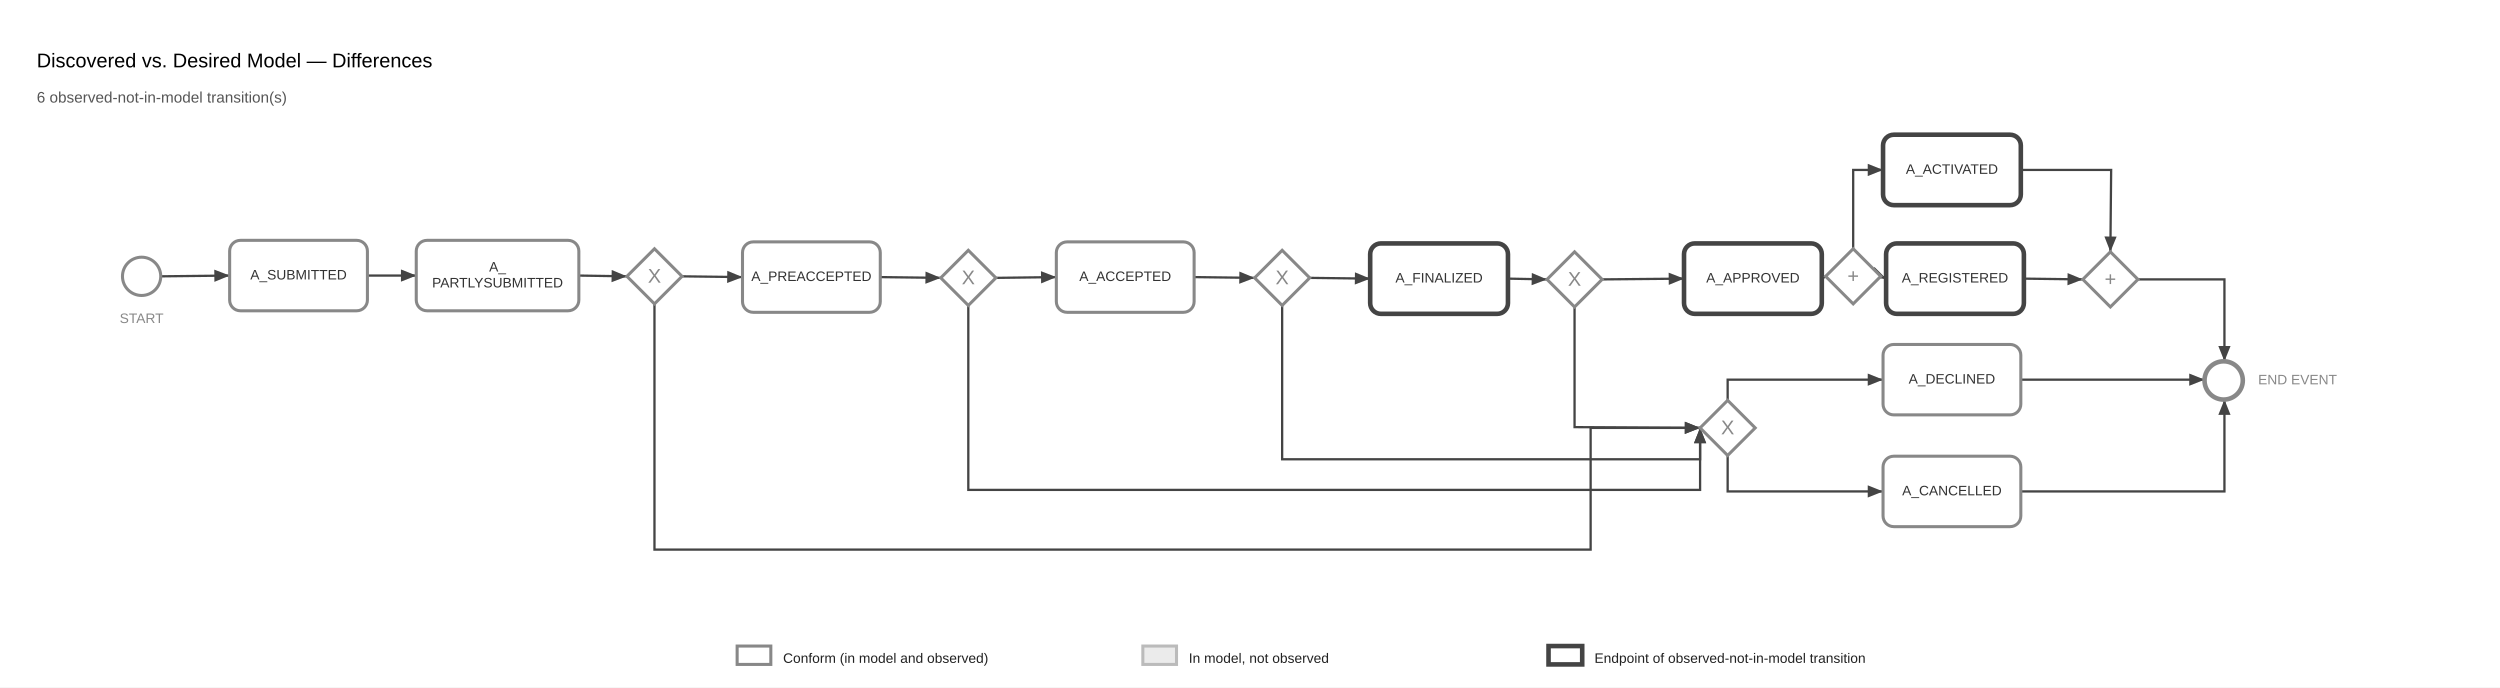
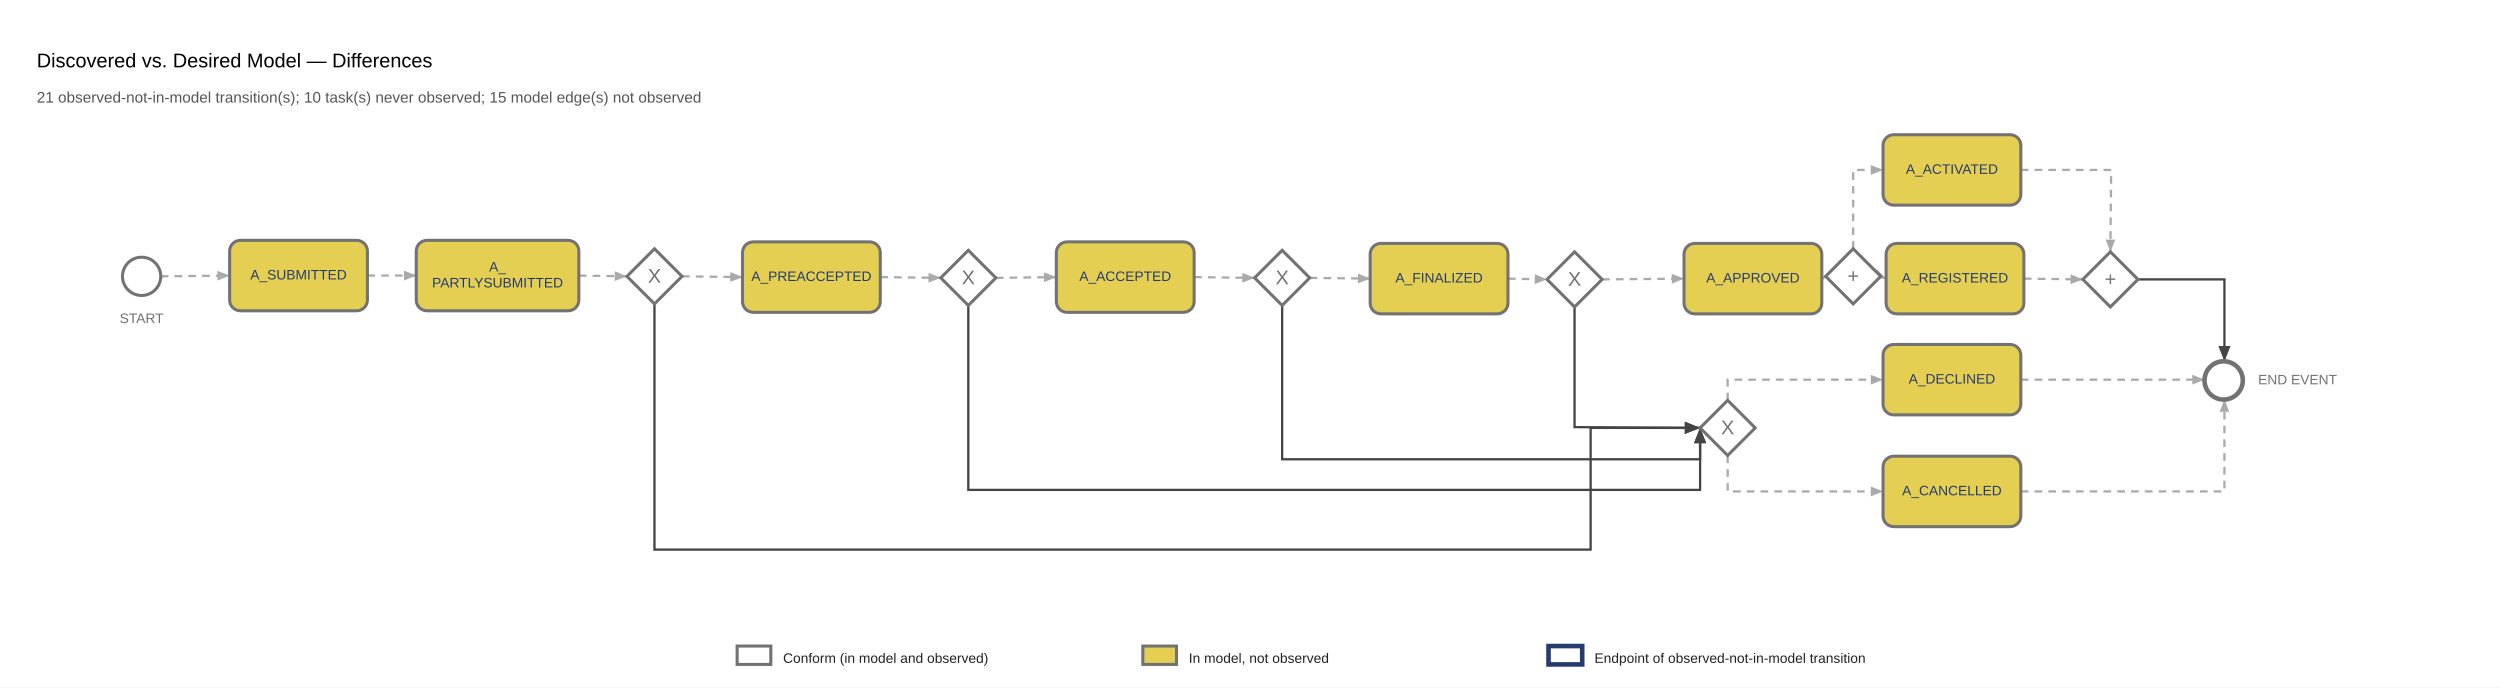
<svg xmlns="http://www.w3.org/2000/svg" width="1633.0" height="449.0" viewBox="0 0 1633.0 449.0">
  <defs>
    <marker id="arrow-grey" viewBox="0 0 10 10" refX="10" refY="5" markerWidth="10" markerHeight="10" orient="auto" markerUnits="userSpaceOnUse">
      <path d="M0,1 L10,5 L0,9 Z" fill="#444444" />
    </marker>
    <marker id="arrow-faded" viewBox="0 0 10 10" refX="10" refY="5" markerWidth="8" markerHeight="8" orient="auto" markerUnits="userSpaceOnUse">
      <path d="M0,1 L10,5 L0,9 Z" fill="#AAAAAA" />
    </marker>
  </defs>
  <rect x="0" y="0" width="100%" height="100%" fill="white" />
  <text x="24" y="44" font-family="Arial, sans-serif" font-size="13" fill="black">Discovered vs. Desired Model — Differences</text>
-   <text x="24" y="67" font-family="Arial, sans-serif" font-size="10" fill="#555">6 observed-not-in-model transition(s)</text>
-   <polyline points="240.0,180.0 271.9,180.0" fill="none" stroke="#444444" stroke-width="1.5" stroke-linejoin="miter" stroke-linecap="butt" marker-end="url(#arrow-grey)" />
-   <polyline points="378.1,180.0 409.5,180.5" fill="none" stroke="#444444" stroke-width="1.5" stroke-linejoin="miter" stroke-linecap="butt" marker-end="url(#arrow-grey)" />
-   <polyline points="445.5,180.5 485.0,181.0" fill="none" stroke="#444444" stroke-width="1.5" stroke-linejoin="miter" stroke-linecap="butt" marker-end="url(#arrow-grey)" />
-   <polyline points="575.0,181.0 614.5,181.5" fill="none" stroke="#444444" stroke-width="1.5" stroke-linejoin="miter" stroke-linecap="butt" marker-end="url(#arrow-grey)" />
-   <polyline points="650.5,181.5 690.0,181.0" fill="none" stroke="#444444" stroke-width="1.5" stroke-linejoin="miter" stroke-linecap="butt" marker-end="url(#arrow-grey)" />
-   <polyline points="780.0,181.0 819.5,181.5" fill="none" stroke="#444444" stroke-width="1.5" stroke-linejoin="miter" stroke-linecap="butt" marker-end="url(#arrow-grey)" />
-   <polyline points="855.5,181.5 895.0,182.0" fill="none" stroke="#444444" stroke-width="1.5" stroke-linejoin="miter" stroke-linecap="butt" marker-end="url(#arrow-grey)" />
-   <polyline points="1322.0,182.0 1360.5,182.5" fill="none" stroke="#444444" stroke-width="1.5" stroke-linejoin="miter" stroke-linecap="butt" marker-end="url(#arrow-grey)" />
-   <polyline points="1320.0,111.0 1379.0,111.0 1378.5,164.5" fill="none" stroke="#444444" stroke-width="1.5" stroke-linejoin="miter" stroke-linecap="butt" marker-end="url(#arrow-grey)" />
-   <polyline points="1320.0,248.0 1440.0,248.0" fill="none" stroke="#444444" stroke-width="1.5" stroke-linejoin="miter" stroke-linecap="butt" marker-end="url(#arrow-grey)" />
-   <polyline points="1320.0,321.0 1453.0,321.0 1453.0,261.0" fill="none" stroke="#444444" stroke-width="1.5" stroke-linejoin="miter" stroke-linecap="butt" marker-end="url(#arrow-grey)" />
-   <polyline points="985.0,182.0 1010.5,182.5" fill="none" stroke="#444444" stroke-width="1.5" stroke-linejoin="miter" stroke-linecap="butt" marker-end="url(#arrow-grey)" />
-   <polyline points="1046.5,182.5 1100.0,182.0" fill="none" stroke="#444444" stroke-width="1.5" stroke-linejoin="miter" stroke-linecap="butt" marker-end="url(#arrow-grey)" />
+   <text x="24" y="67" font-family="Arial, sans-serif" font-size="10" fill="#555">21 observed-not-in-model transition(s); 10 task(s) never observed; 15 model edge(s) not observed</text>
+   <polyline points="240.0,180.0 271.9,180.0" fill="none" stroke="#AAAAAA" stroke-width="1.5" stroke-dasharray="5 4" stroke-linejoin="miter" marker-end="url(#arrow-faded)" />
+   <polyline points="378.1,180.0 409.5,180.5" fill="none" stroke="#AAAAAA" stroke-width="1.5" stroke-dasharray="5 4" stroke-linejoin="miter" marker-end="url(#arrow-faded)" />
+   <polyline points="445.5,180.5 485.0,181.0" fill="none" stroke="#AAAAAA" stroke-width="1.5" stroke-dasharray="5 4" stroke-linejoin="miter" marker-end="url(#arrow-faded)" />
+   <polyline points="575.0,181.0 614.5,181.5" fill="none" stroke="#AAAAAA" stroke-width="1.5" stroke-dasharray="5 4" stroke-linejoin="miter" marker-end="url(#arrow-faded)" />
+   <polyline points="650.5,181.5 690.0,181.0" fill="none" stroke="#AAAAAA" stroke-width="1.5" stroke-dasharray="5 4" stroke-linejoin="miter" marker-end="url(#arrow-faded)" />
+   <polyline points="780.0,181.0 819.5,181.5" fill="none" stroke="#AAAAAA" stroke-width="1.5" stroke-dasharray="5 4" stroke-linejoin="miter" marker-end="url(#arrow-faded)" />
+   <polyline points="855.5,181.5 895.0,182.0" fill="none" stroke="#AAAAAA" stroke-width="1.5" stroke-dasharray="5 4" stroke-linejoin="miter" marker-end="url(#arrow-faded)" />
+   <polyline points="1322.0,182.0 1360.5,182.5" fill="none" stroke="#AAAAAA" stroke-width="1.5" stroke-dasharray="5 4" stroke-linejoin="miter" marker-end="url(#arrow-faded)" />
+   <polyline points="1320.0,111.0 1379.0,111.0 1378.5,164.5" fill="none" stroke="#AAAAAA" stroke-width="1.5" stroke-dasharray="5 4" stroke-linejoin="miter" marker-end="url(#arrow-faded)" />
+   <polyline points="1320.0,248.0 1440.0,248.0" fill="none" stroke="#AAAAAA" stroke-width="1.5" stroke-dasharray="5 4" stroke-linejoin="miter" marker-end="url(#arrow-faded)" />
+   <polyline points="1320.0,321.0 1453.0,321.0 1453.0,261.0" fill="none" stroke="#AAAAAA" stroke-width="1.5" stroke-dasharray="5 4" stroke-linejoin="miter" marker-end="url(#arrow-faded)" />
+   <polyline points="985.0,182.0 1010.5,182.5" fill="none" stroke="#AAAAAA" stroke-width="1.5" stroke-dasharray="5 4" stroke-linejoin="miter" marker-end="url(#arrow-faded)" />
+   <polyline points="1046.5,182.5 1100.0,182.0" fill="none" stroke="#AAAAAA" stroke-width="1.5" stroke-dasharray="5 4" stroke-linejoin="miter" marker-end="url(#arrow-faded)" />
  <polyline points="427.5,198.5 427.5,359.0 1039.0,359.0 1039.0,279.5 1110.5,279.5" fill="none" stroke="#444444" stroke-width="1.5" stroke-linejoin="miter" stroke-linecap="butt" marker-end="url(#arrow-grey)" />
-   <polyline points="105.0,180.5 150.0,180.0" fill="none" stroke="#444444" stroke-width="1.5" stroke-linejoin="miter" stroke-linecap="butt" marker-end="url(#arrow-grey)" />
+   <polyline points="105.0,180.5 150.0,180.0" fill="none" stroke="#AAAAAA" stroke-width="1.5" stroke-dasharray="5 4" stroke-linejoin="miter" marker-end="url(#arrow-faded)" />
  <polyline points="837.5,199.5 837.5,300.0 1110.5,300.0 1110.5,279.5" fill="none" stroke="#444444" stroke-width="1.5" stroke-linejoin="miter" stroke-linecap="butt" marker-end="url(#arrow-grey)" />
  <polyline points="1028.5,200.5 1028.5,279.0 1110.5,279.5" fill="none" stroke="#444444" stroke-width="1.5" stroke-linejoin="miter" stroke-linecap="butt" marker-end="url(#arrow-grey)" />
  <polyline points="632.5,199.5 632.5,320.0 1110.5,320.0 1110.5,279.5" fill="none" stroke="#444444" stroke-width="1.5" stroke-linejoin="miter" stroke-linecap="butt" marker-end="url(#arrow-grey)" />
  <polyline points="1396.5,182.5 1453.0,182.5 1453.0,236.0" fill="none" stroke="#444444" stroke-width="1.5" stroke-linejoin="miter" stroke-linecap="butt" marker-end="url(#arrow-grey)" />
-   <polyline points="1128.5,297.5 1128.5,321.0 1230.0,321.0" fill="none" stroke="#444444" stroke-width="1.5" stroke-linejoin="miter" stroke-linecap="butt" marker-end="url(#arrow-grey)" />
-   <polyline points="1128.5,261.5 1128.5,248.0 1230.0,248.0" fill="none" stroke="#444444" stroke-width="1.5" stroke-linejoin="miter" stroke-linecap="butt" marker-end="url(#arrow-grey)" />
-   <polyline points="1228.5,180.5 1232.0,182.0" fill="none" stroke="#444444" stroke-width="1.5" stroke-linejoin="miter" stroke-linecap="butt" marker-end="url(#arrow-grey)" />
-   <polyline points="1190.0,182.0 1192.5,180.5" fill="none" stroke="#444444" stroke-width="1.5" stroke-linejoin="miter" stroke-linecap="butt" marker-end="url(#arrow-grey)" />
-   <polyline points="1210.5,162.5 1210.5,111.0 1230.0,111.0" fill="none" stroke="#444444" stroke-width="1.5" stroke-linejoin="miter" stroke-linecap="butt" marker-end="url(#arrow-grey)" />
-   <circle cx="1452.5" cy="248.5" r="12.5" fill="white" stroke="#888888" stroke-width="3" />
-   <text x="1475.0" y="248.5" text-anchor="start" dominant-baseline="middle" font-family="Arial, sans-serif" font-size="9" fill="#888888">END EVENT</text>
-   <rect x="1230.0" y="88.0" width="90.0" height="46.0" rx="7" ry="7" fill="white" stroke="#444444" stroke-width="3" />
-   <text x="1275.0" y="111.0" text-anchor="middle" dominant-baseline="middle" font-family="Arial, sans-serif" font-size="9" fill="#333333">A_ACTIVATED</text>
-   <rect x="1230.0" y="298.0" width="90.0" height="46.0" rx="7" ry="7" fill="white" stroke="#888888" stroke-width="2" />
-   <text x="1275.0" y="321.0" text-anchor="middle" dominant-baseline="middle" font-family="Arial, sans-serif" font-size="9" fill="#333333">A_CANCELLED</text>
-   <rect x="485.0" y="158.0" width="90.0" height="46.0" rx="7" ry="7" fill="white" stroke="#888888" stroke-width="2" />
-   <text x="530.0" y="181.0" text-anchor="middle" dominant-baseline="middle" font-family="Arial, sans-serif" font-size="9" fill="#333333">A_PREACCEPTED</text>
-   <polygon points="632.5,163.5 650.5,181.5 632.5,199.5 614.5,181.5" fill="white" stroke="#888888" stroke-width="2" />
-   <text x="632.5" y="182.0" text-anchor="middle" dominant-baseline="middle" font-family="Arial, sans-serif" font-size="13.0" fill="#888888">X</text>
-   <rect x="690.0" y="158.0" width="90.0" height="46.0" rx="7" ry="7" fill="white" stroke="#888888" stroke-width="2" />
-   <text x="735.0" y="181.0" text-anchor="middle" dominant-baseline="middle" font-family="Arial, sans-serif" font-size="9" fill="#333333">A_ACCEPTED</text>
-   <polygon points="837.5,163.5 855.5,181.5 837.5,199.5 819.5,181.5" fill="white" stroke="#888888" stroke-width="2" />
-   <text x="837.5" y="182.0" text-anchor="middle" dominant-baseline="middle" font-family="Arial, sans-serif" font-size="13.0" fill="#888888">X</text>
-   <rect x="895.0" y="159.0" width="90.0" height="46.0" rx="7" ry="7" fill="white" stroke="#444444" stroke-width="3" />
-   <text x="940.0" y="182.0" text-anchor="middle" dominant-baseline="middle" font-family="Arial, sans-serif" font-size="9" fill="#333333">A_FINALIZED</text>
-   <polygon points="1028.5,164.5 1046.5,182.5 1028.5,200.5 1010.5,182.5" fill="white" stroke="#888888" stroke-width="2" />
-   <text x="1028.5" y="183.0" text-anchor="middle" dominant-baseline="middle" font-family="Arial, sans-serif" font-size="13.0" fill="#888888">X</text>
-   <rect x="1100.0" y="159.0" width="90.0" height="46.0" rx="7" ry="7" fill="white" stroke="#444444" stroke-width="3" />
-   <text x="1145.0" y="182.0" text-anchor="middle" dominant-baseline="middle" font-family="Arial, sans-serif" font-size="9" fill="#333333">A_APPROVED</text>
-   <rect x="1232.0" y="159.0" width="90.0" height="46.0" rx="7" ry="7" fill="white" stroke="#444444" stroke-width="3" />
-   <text x="1277.0" y="182.0" text-anchor="middle" dominant-baseline="middle" font-family="Arial, sans-serif" font-size="9" fill="#333333">A_REGISTERED</text>
-   <polygon points="1378.5,164.5 1396.5,182.5 1378.5,200.5 1360.5,182.5" fill="white" stroke="#888888" stroke-width="2" />
-   <text x="1378.5" y="183.0" text-anchor="middle" dominant-baseline="middle" font-family="Arial, sans-serif" font-size="13.0" fill="#888888">+</text>
-   <rect x="1230.0" y="225.0" width="90.0" height="46.0" rx="7" ry="7" fill="white" stroke="#888888" stroke-width="2" />
-   <text x="1275.0" y="248.0" text-anchor="middle" dominant-baseline="middle" font-family="Arial, sans-serif" font-size="9" fill="#333333">A_DECLINED</text>
-   <polygon points="1128.5,261.5 1146.5,279.5 1128.5,297.5 1110.5,279.5" fill="white" stroke="#888888" stroke-width="2" />
-   <text x="1128.5" y="280.0" text-anchor="middle" dominant-baseline="middle" font-family="Arial, sans-serif" font-size="13.0" fill="#888888">X</text>
-   <polygon points="427.5,162.5 445.5,180.5 427.5,198.5 409.5,180.5" fill="white" stroke="#888888" stroke-width="2" />
-   <text x="427.5" y="181.0" text-anchor="middle" dominant-baseline="middle" font-family="Arial, sans-serif" font-size="13.0" fill="#888888">X</text>
-   <rect x="271.9" y="157.0" width="106.2" height="46.0" rx="7" ry="7" fill="white" stroke="#888888" stroke-width="2" />
-   <text x="325.0" y="174.8" text-anchor="middle" dominant-baseline="middle" font-family="Arial, sans-serif" font-size="9" fill="#333333">A_</text>
-   <text x="325.0" y="185.2" text-anchor="middle" dominant-baseline="middle" font-family="Arial, sans-serif" font-size="9" fill="#333333">PARTLYSUBMITTED</text>
-   <rect x="150.0" y="157.0" width="90.0" height="46.0" rx="7" ry="7" fill="white" stroke="#888888" stroke-width="2" />
-   <text x="195.0" y="180.0" text-anchor="middle" dominant-baseline="middle" font-family="Arial, sans-serif" font-size="9" fill="#333333">A_SUBMITTED</text>
-   <circle cx="92.5" cy="180.5" r="12.5" fill="white" stroke="#888888" stroke-width="2" />
-   <text x="92.5" y="211.0" text-anchor="middle" font-family="Arial, sans-serif" font-size="9" fill="#888888">START</text>
-   <polygon points="1210.5,162.5 1228.5,180.5 1210.5,198.5 1192.5,180.5" fill="white" stroke="#888888" stroke-width="2" />
-   <text x="1210.5" y="181.0" text-anchor="middle" dominant-baseline="middle" font-family="Arial, sans-serif" font-size="13.0" fill="#888888">+</text>
-   <rect x="481.5" y="422.0" width="22" height="12" fill="white" stroke="#888888" stroke-width="2" />
+   <polyline points="1128.5,297.5 1128.5,321.0 1230.0,321.0" fill="none" stroke="#AAAAAA" stroke-width="1.5" stroke-dasharray="5 4" stroke-linejoin="miter" marker-end="url(#arrow-faded)" />
+   <polyline points="1128.5,261.5 1128.5,248.0 1230.0,248.0" fill="none" stroke="#AAAAAA" stroke-width="1.5" stroke-dasharray="5 4" stroke-linejoin="miter" marker-end="url(#arrow-faded)" />
+   <polyline points="1228.5,180.5 1232.0,182.0" fill="none" stroke="#AAAAAA" stroke-width="1.5" stroke-dasharray="5 4" stroke-linejoin="miter" marker-end="url(#arrow-faded)" />
+   <polyline points="1190.0,182.0 1192.5,180.5" fill="none" stroke="#AAAAAA" stroke-width="1.5" stroke-dasharray="5 4" stroke-linejoin="miter" marker-end="url(#arrow-faded)" />
+   <polyline points="1210.5,162.5 1210.5,111.0 1230.0,111.0" fill="none" stroke="#AAAAAA" stroke-width="1.5" stroke-dasharray="5 4" stroke-linejoin="miter" marker-end="url(#arrow-faded)" />
+   <circle cx="1452.5" cy="248.5" r="12.5" fill="white" stroke="#727274" stroke-width="3" />
+   <text x="1475.0" y="248.5" text-anchor="start" dominant-baseline="middle" font-family="Arial, sans-serif" font-size="9" fill="#727274">END EVENT</text>
+   <rect x="1230.0" y="88.0" width="90.0" height="46.0" rx="7" ry="7" fill="#e5cf52" stroke="#727274" stroke-width="2" />
+   <text x="1275.0" y="111.0" text-anchor="middle" dominant-baseline="middle" font-family="Arial, sans-serif" font-size="9" fill="#243c6e">A_ACTIVATED</text>
+   <rect x="1230.0" y="298.0" width="90.0" height="46.0" rx="7" ry="7" fill="#e5cf52" stroke="#727274" stroke-width="2" />
+   <text x="1275.0" y="321.0" text-anchor="middle" dominant-baseline="middle" font-family="Arial, sans-serif" font-size="9" fill="#243c6e">A_CANCELLED</text>
+   <rect x="485.0" y="158.0" width="90.0" height="46.0" rx="7" ry="7" fill="#e5cf52" stroke="#727274" stroke-width="2" />
+   <text x="530.0" y="181.0" text-anchor="middle" dominant-baseline="middle" font-family="Arial, sans-serif" font-size="9" fill="#243c6e">A_PREACCEPTED</text>
+   <polygon points="632.5,163.5 650.5,181.5 632.5,199.5 614.5,181.5" fill="white" stroke="#727274" stroke-width="2" />
+   <text x="632.5" y="182.0" text-anchor="middle" dominant-baseline="middle" font-family="Arial, sans-serif" font-size="13.0" fill="#727274">X</text>
+   <rect x="690.0" y="158.0" width="90.0" height="46.0" rx="7" ry="7" fill="#e5cf52" stroke="#727274" stroke-width="2" />
+   <text x="735.0" y="181.0" text-anchor="middle" dominant-baseline="middle" font-family="Arial, sans-serif" font-size="9" fill="#243c6e">A_ACCEPTED</text>
+   <polygon points="837.5,163.5 855.5,181.5 837.5,199.5 819.5,181.5" fill="white" stroke="#727274" stroke-width="2" />
+   <text x="837.5" y="182.0" text-anchor="middle" dominant-baseline="middle" font-family="Arial, sans-serif" font-size="13.0" fill="#727274">X</text>
+   <rect x="895.0" y="159.0" width="90.0" height="46.0" rx="7" ry="7" fill="#e5cf52" stroke="#727274" stroke-width="2" />
+   <text x="940.0" y="182.0" text-anchor="middle" dominant-baseline="middle" font-family="Arial, sans-serif" font-size="9" fill="#243c6e">A_FINALIZED</text>
+   <polygon points="1028.5,164.5 1046.5,182.5 1028.5,200.5 1010.5,182.5" fill="white" stroke="#727274" stroke-width="2" />
+   <text x="1028.5" y="183.0" text-anchor="middle" dominant-baseline="middle" font-family="Arial, sans-serif" font-size="13.0" fill="#727274">X</text>
+   <rect x="1100.0" y="159.0" width="90.0" height="46.0" rx="7" ry="7" fill="#e5cf52" stroke="#727274" stroke-width="2" />
+   <text x="1145.0" y="182.0" text-anchor="middle" dominant-baseline="middle" font-family="Arial, sans-serif" font-size="9" fill="#243c6e">A_APPROVED</text>
+   <rect x="1232.0" y="159.0" width="90.0" height="46.0" rx="7" ry="7" fill="#e5cf52" stroke="#727274" stroke-width="2" />
+   <text x="1277.0" y="182.0" text-anchor="middle" dominant-baseline="middle" font-family="Arial, sans-serif" font-size="9" fill="#243c6e">A_REGISTERED</text>
+   <polygon points="1378.5,164.5 1396.5,182.5 1378.5,200.5 1360.5,182.5" fill="white" stroke="#727274" stroke-width="2" />
+   <text x="1378.5" y="183.0" text-anchor="middle" dominant-baseline="middle" font-family="Arial, sans-serif" font-size="13.0" fill="#727274">+</text>
+   <rect x="1230.0" y="225.0" width="90.0" height="46.0" rx="7" ry="7" fill="#e5cf52" stroke="#727274" stroke-width="2" />
+   <text x="1275.0" y="248.0" text-anchor="middle" dominant-baseline="middle" font-family="Arial, sans-serif" font-size="9" fill="#243c6e">A_DECLINED</text>
+   <polygon points="1128.5,261.5 1146.5,279.5 1128.5,297.5 1110.5,279.5" fill="white" stroke="#727274" stroke-width="2" />
+   <text x="1128.5" y="280.0" text-anchor="middle" dominant-baseline="middle" font-family="Arial, sans-serif" font-size="13.0" fill="#727274">X</text>
+   <polygon points="427.5,162.5 445.5,180.5 427.5,198.5 409.5,180.5" fill="white" stroke="#727274" stroke-width="2" />
+   <text x="427.5" y="181.0" text-anchor="middle" dominant-baseline="middle" font-family="Arial, sans-serif" font-size="13.0" fill="#727274">X</text>
+   <rect x="271.9" y="157.0" width="106.2" height="46.0" rx="7" ry="7" fill="#e5cf52" stroke="#727274" stroke-width="2" />
+   <text x="325.0" y="174.8" text-anchor="middle" dominant-baseline="middle" font-family="Arial, sans-serif" font-size="9" fill="#243c6e">A_</text>
+   <text x="325.0" y="185.2" text-anchor="middle" dominant-baseline="middle" font-family="Arial, sans-serif" font-size="9" fill="#243c6e">PARTLYSUBMITTED</text>
+   <rect x="150.0" y="157.0" width="90.0" height="46.0" rx="7" ry="7" fill="#e5cf52" stroke="#727274" stroke-width="2" />
+   <text x="195.0" y="180.0" text-anchor="middle" dominant-baseline="middle" font-family="Arial, sans-serif" font-size="9" fill="#243c6e">A_SUBMITTED</text>
+   <circle cx="92.5" cy="180.5" r="12.5" fill="white" stroke="#727274" stroke-width="2" />
+   <text x="92.5" y="211.0" text-anchor="middle" font-family="Arial, sans-serif" font-size="9" fill="#727274">START</text>
+   <polygon points="1210.5,162.5 1228.5,180.5 1210.5,198.5 1192.5,180.5" fill="white" stroke="#727274" stroke-width="2" />
+   <text x="1210.5" y="181.0" text-anchor="middle" dominant-baseline="middle" font-family="Arial, sans-serif" font-size="13.0" fill="#727274">+</text>
+   <rect x="481.5" y="422.0" width="22" height="12" fill="white" stroke="#727274" stroke-width="2" />
  <text x="511.5" y="433.0" font-family="Arial, sans-serif" font-size="9" fill="#222">Conform (in model and observed)</text>
-   <rect x="746.5" y="422.0" width="22" height="12" fill="#EBEBEB" stroke="#BBBBBB" stroke-width="2" />
+   <rect x="746.5" y="422.0" width="22" height="12" fill="#e5cf52" stroke="#727274" stroke-width="2" />
  <text x="776.5" y="433.0" font-family="Arial, sans-serif" font-size="9" fill="#222">In model, not observed</text>
-   <rect x="1011.5" y="422.0" width="22" height="12" fill="white" stroke="#444444" stroke-width="3" />
+   <rect x="1011.5" y="422.0" width="22" height="12" fill="white" stroke="#243c6e" stroke-width="3" />
  <text x="1041.5" y="433.0" font-family="Arial, sans-serif" font-size="9" fill="#222">Endpoint of observed-not-in-model transition</text>
</svg>
